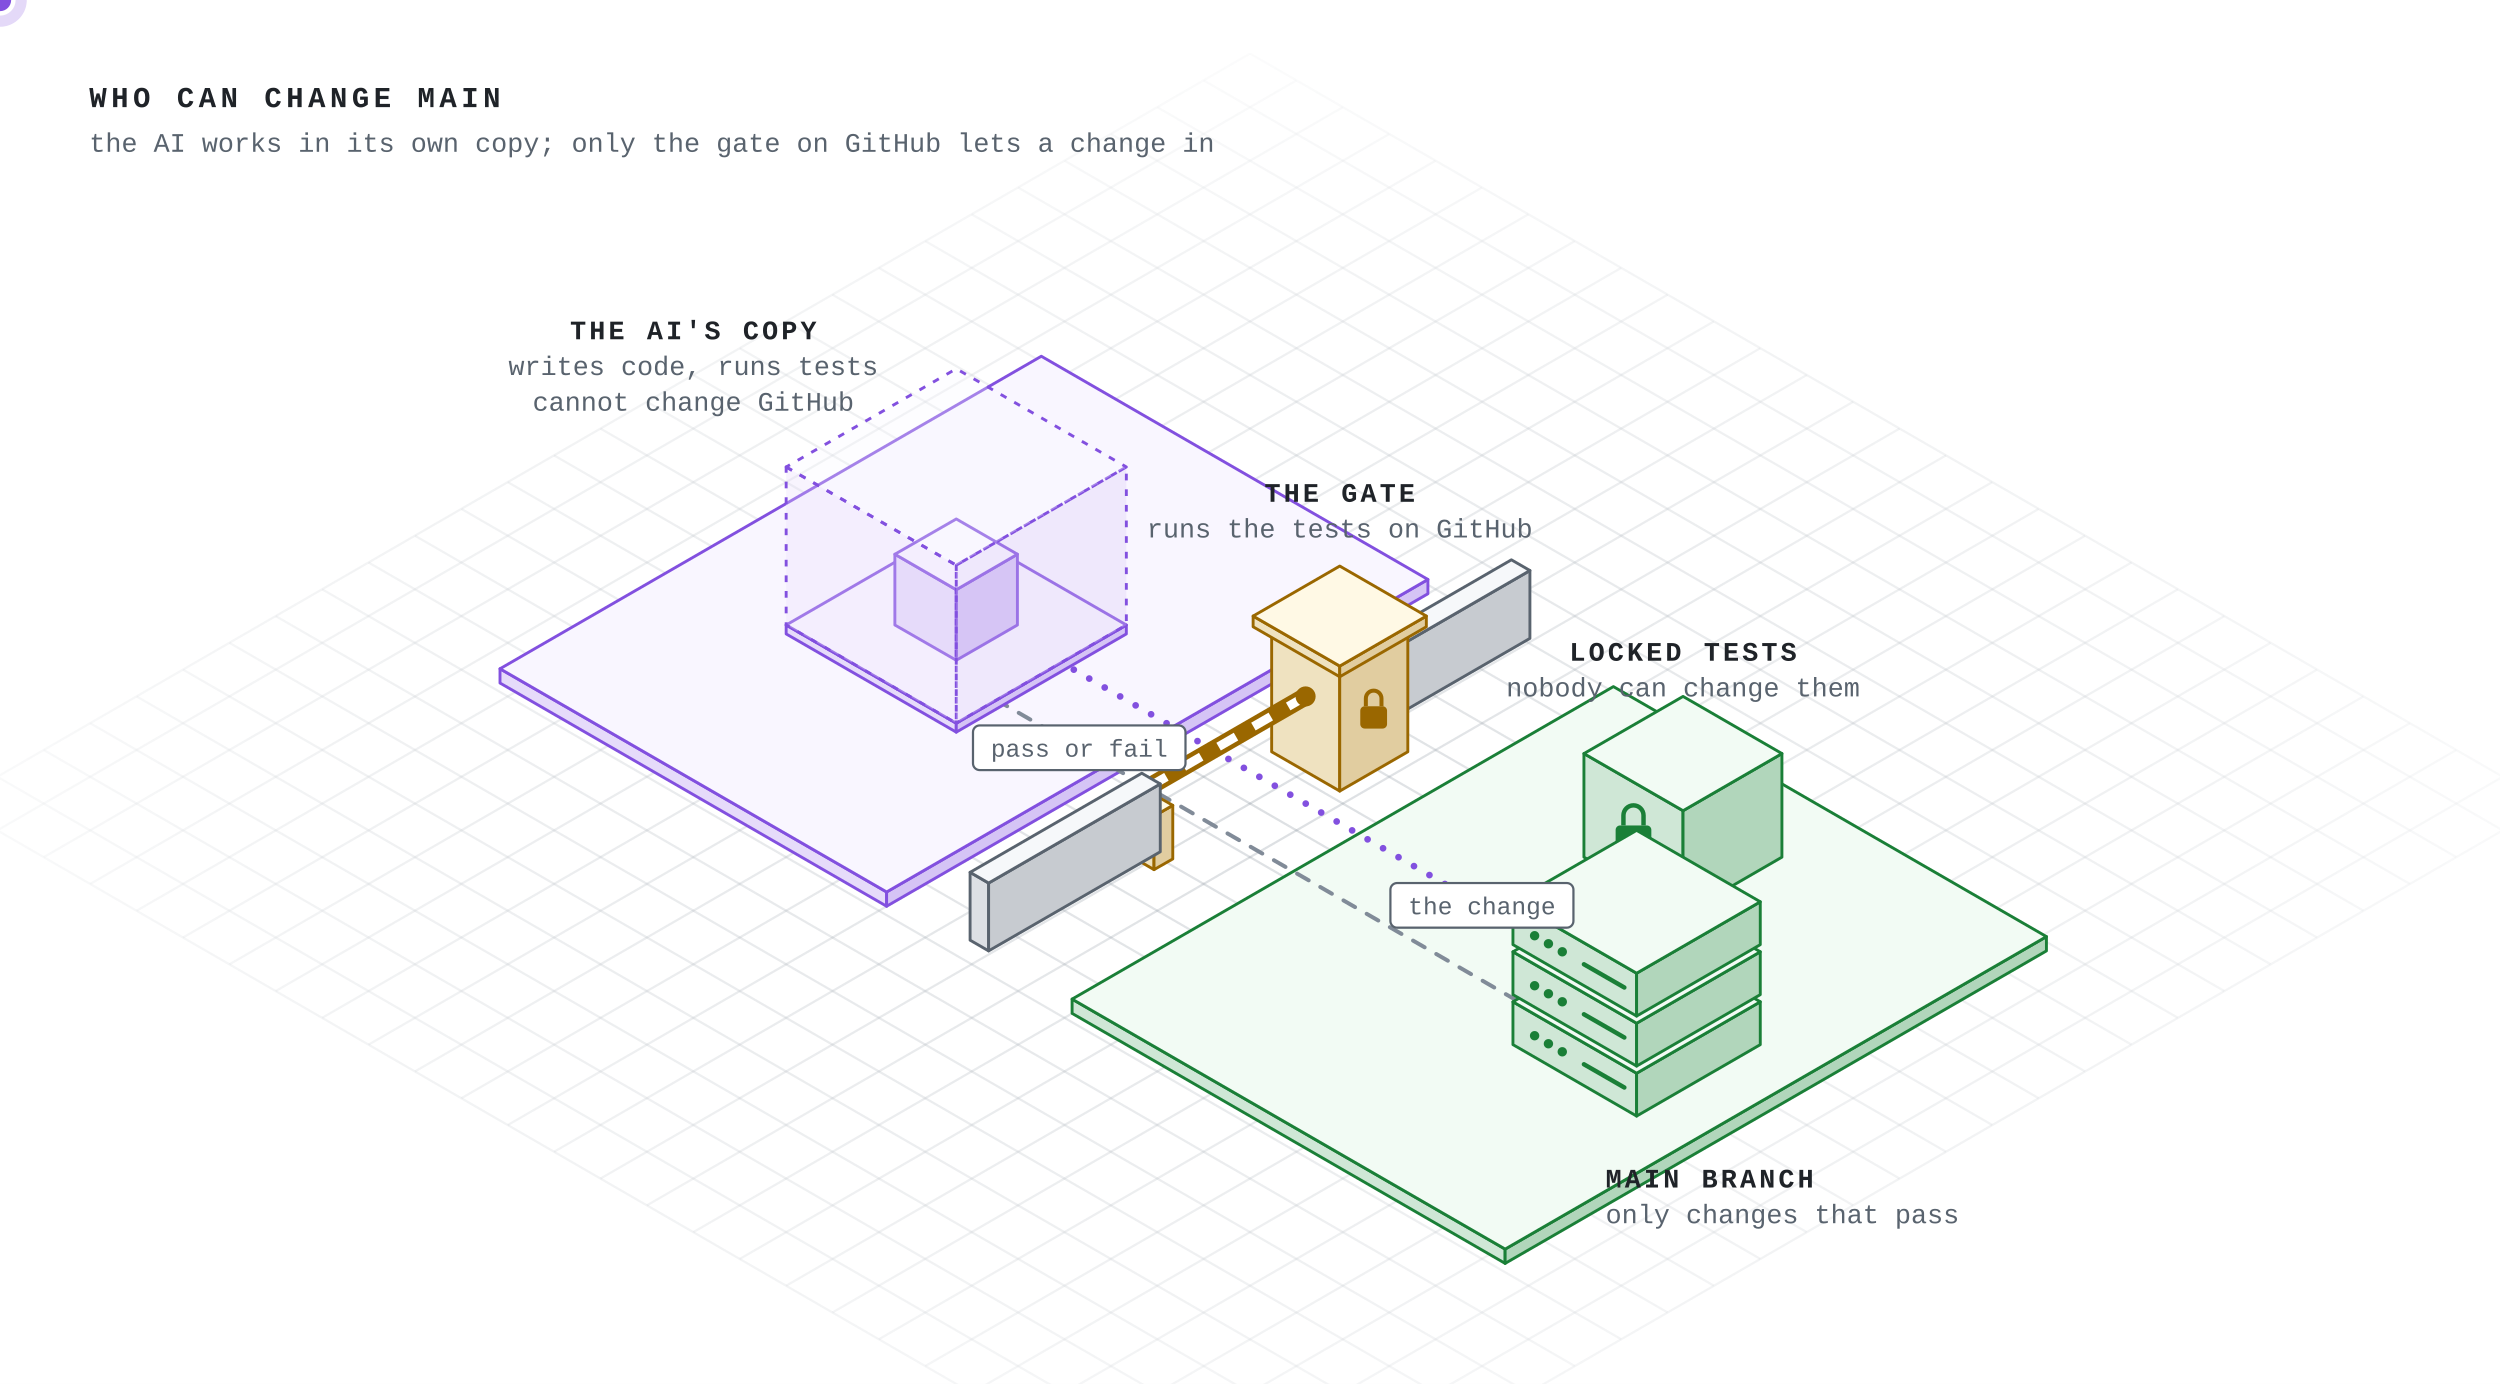
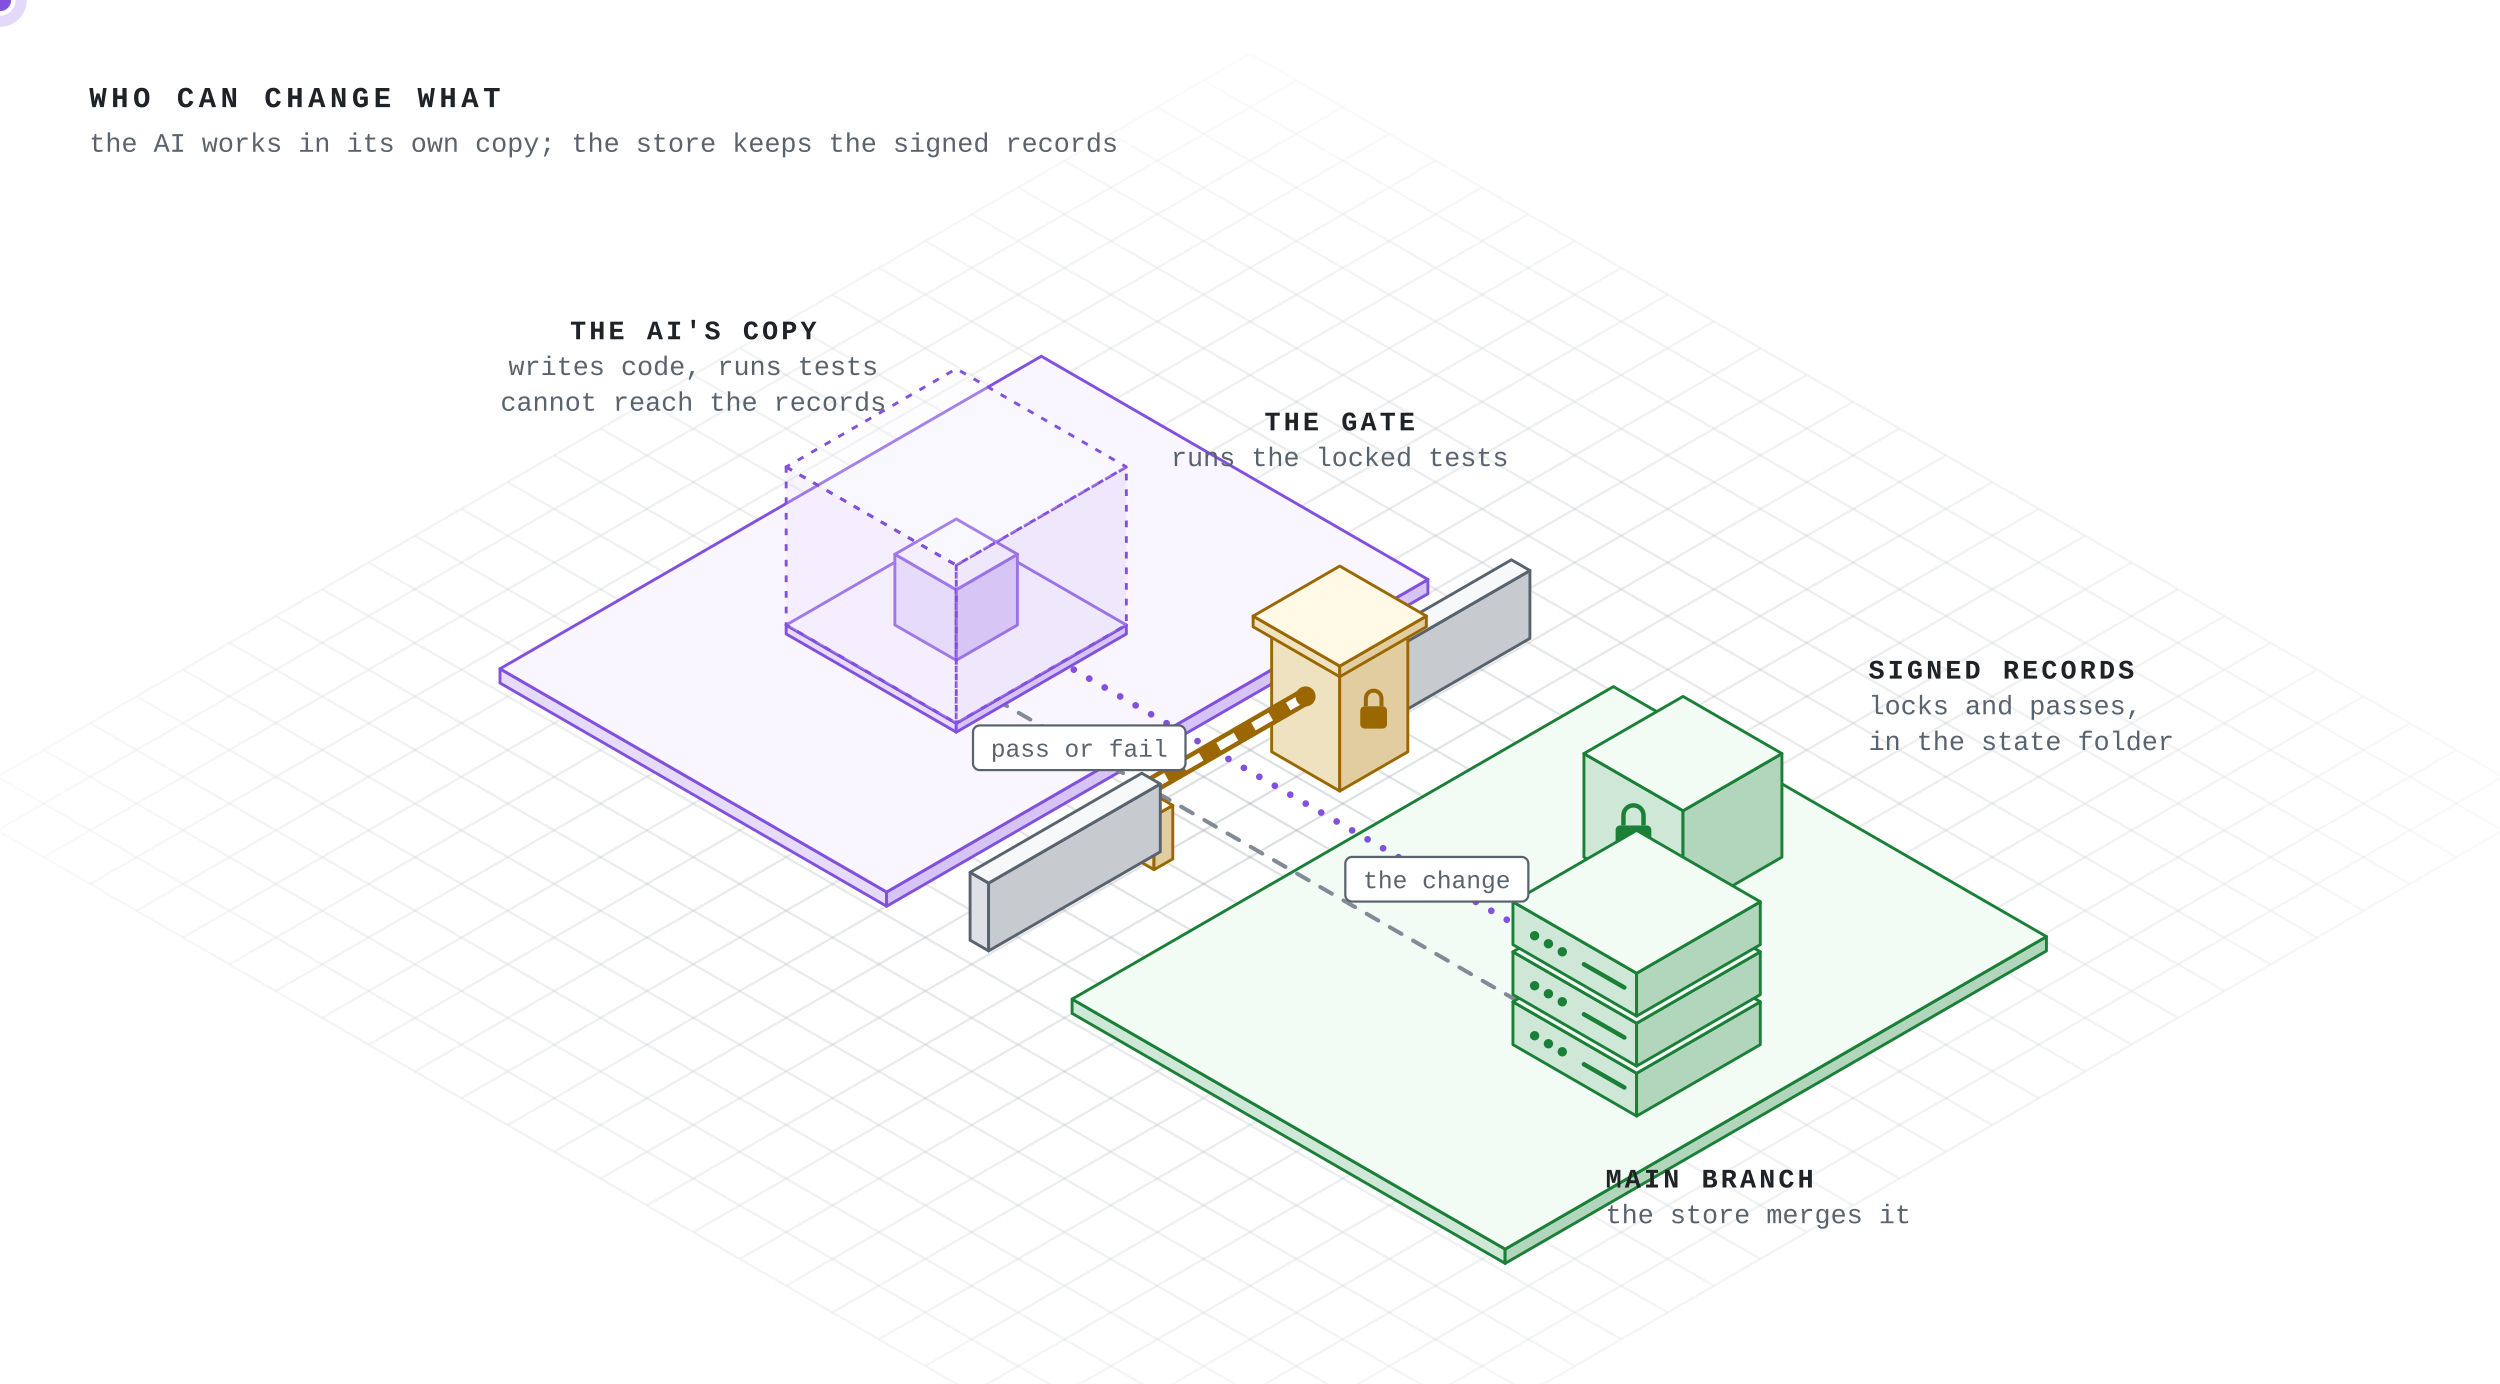
<svg xmlns="http://www.w3.org/2000/svg" viewBox="0 0 1120 620" width="1120" height="620" role="img" aria-labelledby="title desc" font-family="ui-monospace, SFMono-Regular, 'JetBrains Mono', 'Cascadia Mono', Menlo, Consolas, 'Liberation Mono', monospace">
  <defs>
    <radialGradient id="glow" cx="0.500" cy="0.581" r="0.6">
      <stop offset="0" stop-color="#fff" stop-opacity="1" />
      <stop offset="1" stop-color="#fff" stop-opacity="0" />
    </radialGradient>
    <mask id="fade">
      <rect width="1120" height="620" fill="url(#glow)" />
    </mask>
    <marker id="arrow-main" viewBox="0 0 10 10" refX="9" refY="5" markerWidth="10" markerHeight="10" markerUnits="userSpaceOnUse" orient="auto-start-reverse">
      <path d="M1,1 L9,5 L1,9 L3.2,5 z" fill="#8250df" />
    </marker>
    <marker id="arrow-side" viewBox="0 0 10 10" refX="9" refY="5" markerWidth="10" markerHeight="10" markerUnits="userSpaceOnUse" orient="auto-start-reverse">
      <path d="M1,1 L9,5 L1,9 L3.2,5 z" fill="#818b98" />
    </marker>
    <marker id="arrow-fail" viewBox="0 0 10 10" refX="9" refY="5" markerWidth="10" markerHeight="10" markerUnits="userSpaceOnUse" orient="auto-start-reverse">
      <path d="M1,1 L9,5 L1,9 L3.2,5 z" fill="#cf222e" />
    </marker>
    <marker id="arrow-pass" viewBox="0 0 10 10" refX="9" refY="5" markerWidth="10" markerHeight="10" markerUnits="userSpaceOnUse" orient="auto-start-reverse">
      <path d="M1,1 L9,5 L1,9 L3.2,5 z" fill="#1a7f37" />
    </marker>
  </defs>
  <style>.main{stroke-width:3;stroke-dasharray:0 8;animation:flow .8s linear infinite}.side{stroke-width:1.8;stroke-dasharray:6 6;animation:side 1.6s linear infinite}@keyframes flow{to{stroke-dashoffset:-8}}@keyframes side{to{stroke-dashoffset:-12}}.still-arm{display:none}@media (prefers-reduced-motion:reduce){.main,.side{animation:none}.ticket,.moving-arm{display:none}.still-arm{display:inline}}</style>
  <rect width="1120" height="620" fill="#ffffff" />
  <g mask="url(#fade)">
    <line x1="560.0" y1="24.0" x2="-22.0" y2="360.0" stroke="#818b98" stroke-opacity="0.28" stroke-width="1" />
    <line x1="560.0" y1="24.0" x2="1142.0" y2="360.0" stroke="#818b98" stroke-opacity="0.28" stroke-width="1" />
    <line x1="580.8" y1="36.0" x2="-1.2" y2="372.0" stroke="#818b98" stroke-opacity="0.28" stroke-width="1" />
    <line x1="539.2" y1="36.0" x2="1121.2" y2="372.0" stroke="#818b98" stroke-opacity="0.28" stroke-width="1" />
    <line x1="601.6" y1="48.0" x2="19.6" y2="384.0" stroke="#818b98" stroke-opacity="0.28" stroke-width="1" />
    <line x1="518.4" y1="48.0" x2="1100.4" y2="384.0" stroke="#818b98" stroke-opacity="0.28" stroke-width="1" />
    <line x1="622.4" y1="60.0" x2="40.4" y2="396.0" stroke="#818b98" stroke-opacity="0.28" stroke-width="1" />
    <line x1="497.6" y1="60.0" x2="1079.6" y2="396.0" stroke="#818b98" stroke-opacity="0.28" stroke-width="1" />
    <line x1="643.1" y1="72.0" x2="61.2" y2="408.0" stroke="#818b98" stroke-opacity="0.28" stroke-width="1" />
    <line x1="476.9" y1="72.0" x2="1058.8" y2="408.0" stroke="#818b98" stroke-opacity="0.28" stroke-width="1" />
    <line x1="663.9" y1="84.0" x2="82.0" y2="420.0" stroke="#818b98" stroke-opacity="0.28" stroke-width="1" />
    <line x1="456.1" y1="84.0" x2="1038.0" y2="420.0" stroke="#818b98" stroke-opacity="0.28" stroke-width="1" />
    <line x1="684.7" y1="96.0" x2="102.8" y2="432.0" stroke="#818b98" stroke-opacity="0.28" stroke-width="1" />
    <line x1="435.3" y1="96.0" x2="1017.2" y2="432.0" stroke="#818b98" stroke-opacity="0.28" stroke-width="1" />
    <line x1="705.5" y1="108.0" x2="123.5" y2="444.0" stroke="#818b98" stroke-opacity="0.28" stroke-width="1" />
    <line x1="414.5" y1="108.0" x2="996.5" y2="444.0" stroke="#818b98" stroke-opacity="0.28" stroke-width="1" />
    <line x1="726.3" y1="120.0" x2="144.3" y2="456.0" stroke="#818b98" stroke-opacity="0.28" stroke-width="1" />
    <line x1="393.7" y1="120.0" x2="975.7" y2="456.0" stroke="#818b98" stroke-opacity="0.28" stroke-width="1" />
    <line x1="747.1" y1="132.0" x2="165.1" y2="468.0" stroke="#818b98" stroke-opacity="0.28" stroke-width="1" />
    <line x1="372.9" y1="132.0" x2="954.9" y2="468.0" stroke="#818b98" stroke-opacity="0.28" stroke-width="1" />
    <line x1="767.8" y1="144.0" x2="185.9" y2="480.0" stroke="#818b98" stroke-opacity="0.28" stroke-width="1" />
    <line x1="352.2" y1="144.0" x2="934.1" y2="480.0" stroke="#818b98" stroke-opacity="0.28" stroke-width="1" />
    <line x1="788.6" y1="156.0" x2="206.7" y2="492.0" stroke="#818b98" stroke-opacity="0.28" stroke-width="1" />
    <line x1="331.4" y1="156.0" x2="913.3" y2="492.0" stroke="#818b98" stroke-opacity="0.28" stroke-width="1" />
    <line x1="809.4" y1="168.0" x2="227.5" y2="504.0" stroke="#818b98" stroke-opacity="0.28" stroke-width="1" />
    <line x1="310.6" y1="168.0" x2="892.5" y2="504.0" stroke="#818b98" stroke-opacity="0.28" stroke-width="1" />
    <line x1="830.2" y1="180.0" x2="248.2" y2="516.0" stroke="#818b98" stroke-opacity="0.28" stroke-width="1" />
    <line x1="289.8" y1="180.0" x2="871.8" y2="516.0" stroke="#818b98" stroke-opacity="0.28" stroke-width="1" />
    <line x1="851.0" y1="192.0" x2="269.0" y2="528.0" stroke="#818b98" stroke-opacity="0.28" stroke-width="1" />
    <line x1="269.0" y1="192.0" x2="851.0" y2="528.0" stroke="#818b98" stroke-opacity="0.28" stroke-width="1" />
    <line x1="871.8" y1="204.0" x2="289.8" y2="540.0" stroke="#818b98" stroke-opacity="0.28" stroke-width="1" />
    <line x1="248.2" y1="204.0" x2="830.2" y2="540.0" stroke="#818b98" stroke-opacity="0.28" stroke-width="1" />
    <line x1="892.5" y1="216.0" x2="310.6" y2="552.0" stroke="#818b98" stroke-opacity="0.28" stroke-width="1" />
    <line x1="227.5" y1="216.0" x2="809.4" y2="552.0" stroke="#818b98" stroke-opacity="0.28" stroke-width="1" />
    <line x1="913.3" y1="228.0" x2="331.4" y2="564.0" stroke="#818b98" stroke-opacity="0.28" stroke-width="1" />
    <line x1="206.7" y1="228.0" x2="788.6" y2="564.0" stroke="#818b98" stroke-opacity="0.28" stroke-width="1" />
    <line x1="934.1" y1="240.0" x2="352.2" y2="576.0" stroke="#818b98" stroke-opacity="0.28" stroke-width="1" />
    <line x1="185.9" y1="240.0" x2="767.8" y2="576.0" stroke="#818b98" stroke-opacity="0.28" stroke-width="1" />
    <line x1="954.9" y1="252.0" x2="372.9" y2="588.0" stroke="#818b98" stroke-opacity="0.28" stroke-width="1" />
    <line x1="165.1" y1="252.0" x2="747.1" y2="588.0" stroke="#818b98" stroke-opacity="0.28" stroke-width="1" />
    <line x1="975.7" y1="264.0" x2="393.7" y2="600.0" stroke="#818b98" stroke-opacity="0.28" stroke-width="1" />
    <line x1="144.3" y1="264.0" x2="726.3" y2="600.0" stroke="#818b98" stroke-opacity="0.28" stroke-width="1" />
    <line x1="996.5" y1="276.0" x2="414.5" y2="612.0" stroke="#818b98" stroke-opacity="0.28" stroke-width="1" />
    <line x1="123.5" y1="276.0" x2="705.5" y2="612.0" stroke="#818b98" stroke-opacity="0.28" stroke-width="1" />
    <line x1="1017.2" y1="288.0" x2="435.3" y2="624.0" stroke="#818b98" stroke-opacity="0.28" stroke-width="1" />
    <line x1="102.8" y1="288.0" x2="684.7" y2="624.0" stroke="#818b98" stroke-opacity="0.28" stroke-width="1" />
    <line x1="1038.0" y1="300.0" x2="456.1" y2="636.0" stroke="#818b98" stroke-opacity="0.28" stroke-width="1" />
    <line x1="82.0" y1="300.0" x2="663.9" y2="636.0" stroke="#818b98" stroke-opacity="0.28" stroke-width="1" />
    <line x1="1058.8" y1="312.0" x2="476.9" y2="648.0" stroke="#818b98" stroke-opacity="0.28" stroke-width="1" />
    <line x1="61.2" y1="312.0" x2="643.1" y2="648.0" stroke="#818b98" stroke-opacity="0.28" stroke-width="1" />
    <line x1="1079.6" y1="324.0" x2="497.6" y2="660.0" stroke="#818b98" stroke-opacity="0.28" stroke-width="1" />
    <line x1="40.4" y1="324.0" x2="622.4" y2="660.0" stroke="#818b98" stroke-opacity="0.28" stroke-width="1" />
    <line x1="1100.4" y1="336.0" x2="518.4" y2="672.0" stroke="#818b98" stroke-opacity="0.28" stroke-width="1" />
    <line x1="19.6" y1="336.0" x2="601.6" y2="672.0" stroke="#818b98" stroke-opacity="0.28" stroke-width="1" />
    <line x1="1121.2" y1="348.0" x2="539.2" y2="684.0" stroke="#818b98" stroke-opacity="0.28" stroke-width="1" />
    <line x1="-1.2" y1="348.0" x2="580.8" y2="684.0" stroke="#818b98" stroke-opacity="0.28" stroke-width="1" />
    <line x1="1142.0" y1="360.0" x2="560.0" y2="696.0" stroke="#818b98" stroke-opacity="0.28" stroke-width="1" />
    <line x1="-22.0" y1="360.0" x2="560.0" y2="696.0" stroke="#818b98" stroke-opacity="0.28" stroke-width="1" />
  </g>
  <polygon points="224.0,299.6 397.2,399.6 397.2,406.0 224.0,306.0" fill="#e6dbfa" stroke="#8250df" stroke-width="1.3" stroke-linejoin="round" />
  <polygon points="397.2,399.6 639.7,259.6 639.7,266.0 397.2,406.0" fill="#d5c4f5" stroke="#8250df" stroke-width="1.3" stroke-linejoin="round" />
  <polygon points="224.0,299.6 397.2,399.6 639.7,259.6 466.5,159.6" fill="#f9f6ff" stroke="#8250df" stroke-width="1.3" stroke-linejoin="round" />
  <polygon points="480.3,447.6 674.3,559.6 674.3,566.0 480.3,454.0" fill="#cfe7d6" stroke="#1a7f37" stroke-width="1.3" stroke-linejoin="round" />
  <polygon points="674.3,559.6 916.8,419.6 916.8,426.0 674.3,566.0" fill="#b1d6bb" stroke="#1a7f37" stroke-width="1.3" stroke-linejoin="round" />
  <polygon points="480.3,447.6 674.3,559.6 916.8,419.6 722.8,307.6" fill="#f2fbf4" stroke="#1a7f37" stroke-width="1.3" stroke-linejoin="round" />
  <polyline class="main" points="467.2,292.0 719.3,437.6" fill="none" stroke="#8250df" stroke-linecap="round" stroke-linejoin="round" marker-end="url(#arrow-main)" />
  <polyline class="side" points="690.2,454.4 438.1,308.8" fill="none" stroke="#818b98" stroke-linecap="round" stroke-linejoin="round" marker-end="url(#arrow-side)" />
  <polygon points="352.2,280.0 428.4,324.0 428.4,328.0 352.2,284.0" fill="#e6dbfa" stroke="#8250df" stroke-width="1.3" stroke-linejoin="round" />
  <polygon points="428.4,324.0 504.6,280.0 504.6,284.0 428.4,328.0" fill="#d5c4f5" stroke="#8250df" stroke-width="1.3" stroke-linejoin="round" />
  <polygon points="352.2,280.0 428.4,324.0 504.6,280.0 428.4,236.0" fill="#f9f6ff" stroke="#8250df" stroke-width="1.3" stroke-linejoin="round" />
  <polygon points="400.9,248.3 428.4,264.2 428.4,295.8 400.9,280.0" fill="#e6dbfa" stroke="#8250df" stroke-width="1.3" stroke-linejoin="round" />
  <polygon points="428.4,264.2 455.8,248.3 455.8,280.0 428.4,295.8" fill="#d5c4f5" stroke="#8250df" stroke-width="1.3" stroke-linejoin="round" />
  <polygon points="400.9,248.3 428.4,264.2 455.8,248.3 428.4,232.5" fill="#f9f6ff" stroke="#8250df" stroke-width="1.3" stroke-linejoin="round" />
  <polygon points="352.2,209.2 428.4,253.2 428.4,324.0 352.2,280.0" fill="#e6dbfa" stroke="#8250df" stroke-width="1.3" stroke-linejoin="round" fill-opacity="0.3" stroke-dasharray="3 4" />
  <polygon points="428.4,253.2 504.6,209.2 504.6,280.0 428.4,324.0" fill="#d5c4f5" stroke="#8250df" stroke-width="1.3" stroke-linejoin="round" fill-opacity="0.3" stroke-dasharray="3 4" />
  <polygon points="352.2,209.2 428.4,253.2 504.6,209.2 428.4,165.2" fill="#f9f6ff" stroke="#8250df" stroke-width="1.3" stroke-linejoin="round" fill-opacity="0.3" stroke-dasharray="3 4" />
  <polygon points="612.7,288.0 621.0,292.8 621.0,323.2 612.7,318.4" fill="#dde0e4" stroke="#59636e" stroke-width="1.3" stroke-linejoin="round" />
  <polygon points="621.0,292.8 685.4,255.6 685.4,286.0 621.0,323.2" fill="#c7cbd0" stroke="#59636e" stroke-width="1.3" stroke-linejoin="round" />
  <polygon points="612.7,288.0 621.0,292.8 685.4,255.6 677.1,250.8" fill="#f6f8fa" stroke="#59636e" stroke-width="1.3" stroke-linejoin="round" />
  <polygon points="569.7,280.8 600.2,298.4 600.2,354.4 569.7,336.8" fill="#efe2c0" stroke="#9a6700" stroke-width="1.3" stroke-linejoin="round" />
  <polygon points="600.2,298.4 630.7,280.8 630.7,336.8 600.2,354.4" fill="#e1cda0" stroke="#9a6700" stroke-width="1.3" stroke-linejoin="round" />
  <polygon points="569.7,280.8 600.2,298.4 630.7,280.8 600.2,263.2" fill="#fff9e5" stroke="#9a6700" stroke-width="1.3" stroke-linejoin="round" />
  <polygon points="561.4,276.0 600.2,298.4 600.2,303.2 561.4,280.8" fill="#efe2c0" stroke="#9a6700" stroke-width="1.3" stroke-linejoin="round" />
  <polygon points="600.2,298.4 639.0,276.0 639.0,280.8 600.2,303.2" fill="#e1cda0" stroke="#9a6700" stroke-width="1.3" stroke-linejoin="round" />
  <polygon points="561.4,276.0 600.2,298.4 639.0,276.0 600.2,253.6" fill="#fff9e5" stroke="#9a6700" stroke-width="1.3" stroke-linejoin="round" />
  <rect x="609.4" y="316.4" width="12" height="10" rx="2" fill="#9a6700" />
  <path d="M611.9,316.4 v-3.5 a3.5,3.5 0 0 1 7,0 v3.5" fill="none" stroke="#9a6700" stroke-width="1.8" />
  <polygon points="508.7,360.8 517.0,365.6 517.0,389.6 508.7,384.8" fill="#efe2c0" stroke="#9a6700" stroke-width="1.3" stroke-linejoin="round" />
  <polygon points="517.0,365.6 525.4,360.8 525.4,384.8 517.0,389.6" fill="#e1cda0" stroke="#9a6700" stroke-width="1.3" stroke-linejoin="round" />
  <polygon points="508.7,360.8 517.0,365.6 525.4,360.8 517.0,356.0" fill="#fff9e5" stroke="#9a6700" stroke-width="1.3" stroke-linejoin="round" />
  <g class="moving-arm">
    <line x1="584.9" y1="312.0" x2="517.0" y2="351.2" stroke="#9a6700" stroke-width="8" stroke-linecap="round" />
    <line x1="584.9" y1="312.0" x2="517.0" y2="351.2" stroke="#ffffff" stroke-width="4" stroke-dasharray="9 9" />
    <animateTransform attributeName="transform" type="rotate" values="0 584.9 312.0;0 584.9 312.0;80 584.9 312.0;80 584.9 312.0;0 584.9 312.0;0 584.9 312.0" keyTimes="0;0.298;0.371;0.659;0.732;1" dur="6.15s" repeatCount="indefinite" />
  </g>
  <g class="still-arm">
    <line x1="584.9" y1="312.0" x2="517.0" y2="351.2" stroke="#9a6700" stroke-width="8" stroke-linecap="round" />
    <line x1="584.9" y1="312.0" x2="517.0" y2="351.2" stroke="#ffffff" stroke-width="4" stroke-dasharray="9 9" />
  </g>
  <circle cx="584.9" cy="312.0" r="4.5" fill="#9a6700" />
  <polygon points="434.6,390.8 442.9,395.6 442.9,426.0 434.6,421.2" fill="#dde0e4" stroke="#59636e" stroke-width="1.3" stroke-linejoin="round" />
  <polygon points="442.9,395.6 519.8,351.2 519.8,381.6 442.9,426.0" fill="#c7cbd0" stroke="#59636e" stroke-width="1.3" stroke-linejoin="round" />
  <polygon points="434.6,390.8 442.9,395.6 519.8,351.2 511.5,346.4" fill="#f6f8fa" stroke="#59636e" stroke-width="1.3" stroke-linejoin="round" />
  <polygon points="709.6,337.6 754.0,363.2 754.0,409.6 709.6,384.0" fill="#cfe7d6" stroke="#1a7f37" stroke-width="1.3" stroke-linejoin="round" />
  <polygon points="754.0,363.2 798.3,337.6 798.3,384.0 754.0,409.6" fill="#b1d6bb" stroke="#1a7f37" stroke-width="1.3" stroke-linejoin="round" />
  <polygon points="709.6,337.6 754.0,363.2 798.3,337.6 754.0,312.0" fill="#f2fbf4" stroke="#1a7f37" stroke-width="1.3" stroke-linejoin="round" />
  <rect x="723.8" y="369.8" width="16" height="13" rx="2" fill="#1a7f37" />
  <path d="M727.3,369.8 v-4.5 a4.5,4.5 0 0 1 9,0 v4.5" fill="none" stroke="#1a7f37" stroke-width="2" />
  <polygon points="677.8,448.8 733.2,480.8 733.2,500.0 677.8,468.0" fill="#cfe7d6" stroke="#1a7f37" stroke-width="1.3" stroke-linejoin="round" />
  <polygon points="733.2,480.8 788.6,448.8 788.6,468.0 733.2,500.0" fill="#b1d6bb" stroke="#1a7f37" stroke-width="1.3" stroke-linejoin="round" />
  <polygon points="677.8,448.8 733.2,480.8 788.6,448.8 733.2,416.8" fill="#f2fbf4" stroke="#1a7f37" stroke-width="1.3" stroke-linejoin="round" />
  <circle cx="687.5" cy="464.0" r="2.1" fill="#1a7f37" />
  <circle cx="693.7" cy="467.6" r="2.1" fill="#1a7f37" />
  <circle cx="699.9" cy="471.2" r="2.1" fill="#1a7f37" />
  <line x1="709.6" y1="476.8" x2="727.7" y2="487.2" stroke="#1a7f37" stroke-width="2" stroke-linecap="round" />
  <polygon points="677.8,426.4 733.2,458.4 733.2,477.6 677.8,445.6" fill="#cfe7d6" stroke="#1a7f37" stroke-width="1.3" stroke-linejoin="round" />
  <polygon points="733.2,458.4 788.6,426.4 788.6,445.6 733.2,477.6" fill="#b1d6bb" stroke="#1a7f37" stroke-width="1.3" stroke-linejoin="round" />
  <polygon points="677.8,426.4 733.2,458.4 788.6,426.4 733.2,394.4" fill="#f2fbf4" stroke="#1a7f37" stroke-width="1.3" stroke-linejoin="round" />
  <circle cx="687.5" cy="441.6" r="2.1" fill="#1a7f37" />
  <circle cx="693.7" cy="445.2" r="2.1" fill="#1a7f37" />
  <circle cx="699.9" cy="448.8" r="2.1" fill="#1a7f37" />
  <line x1="709.6" y1="454.4" x2="727.7" y2="464.8" stroke="#1a7f37" stroke-width="2" stroke-linecap="round" />
  <polygon points="677.8,404.0 733.2,436.0 733.2,455.2 677.8,423.2" fill="#cfe7d6" stroke="#1a7f37" stroke-width="1.3" stroke-linejoin="round" />
  <polygon points="733.2,436.0 788.6,404.0 788.6,423.2 733.2,455.2" fill="#b1d6bb" stroke="#1a7f37" stroke-width="1.3" stroke-linejoin="round" />
  <polygon points="677.8,404.0 733.2,436.0 788.6,404.0 733.2,372.0" fill="#f2fbf4" stroke="#1a7f37" stroke-width="1.3" stroke-linejoin="round" />
  <circle cx="687.5" cy="419.2" r="2.1" fill="#1a7f37" />
  <circle cx="693.7" cy="422.8" r="2.1" fill="#1a7f37" />
  <circle cx="699.9" cy="426.4" r="2.1" fill="#1a7f37" />
  <line x1="709.6" y1="432.0" x2="727.7" y2="442.4" stroke="#1a7f37" stroke-width="2" stroke-linecap="round" />
-   <text x="40" y="48" font-size="13" font-weight="700" letter-spacing="2" fill="#1f2328">WHO CAN CHANGE MAIN</text>
-   <text x="40" y="68" font-size="12" fill="#59636e">the AI works in its own copy; only the gate on GitHub lets a change in</text>
-   <rect x="622.9" y="395.6" width="82.0" height="20" rx="3" fill="#ffffff" stroke="#59636e" />
-   <text x="663.9" y="409.6" text-anchor="middle" font-size="11" fill="#59636e">the change</text>
+   <text x="40" y="48" font-size="13" font-weight="700" letter-spacing="2" fill="#1f2328">WHO CAN CHANGE WHAT</text>
+   <text x="40" y="68" font-size="12" fill="#59636e">the AI works in its own copy; the store keeps the signed records</text>
+   <rect x="602.7" y="383.9" width="82.0" height="20" rx="3" fill="#ffffff" stroke="#59636e" />
+   <text x="643.7" y="397.9" text-anchor="middle" font-size="11" fill="#59636e">the change</text>
  <rect x="435.9" y="325.0" width="95.2" height="20" rx="3" fill="#ffffff" stroke="#59636e" />
  <text x="483.5" y="339.0" text-anchor="middle" font-size="11" fill="#59636e">pass or fail</text>
  <text x="310.6" y="152.0" text-anchor="middle" font-size="12" font-weight="700" letter-spacing="1.4" fill="#1f2328">THE AI'S COPY</text>
  <text x="310.6" y="168.0" text-anchor="middle" font-size="12" fill="#59636e">writes code, runs tests</text>
-   <text x="310.6" y="184.0" text-anchor="middle" font-size="12" fill="#59636e">cannot change GitHub</text>
-   <text x="754.0" y="296.0" text-anchor="middle" font-size="12" font-weight="700" letter-spacing="1.4" fill="#1f2328">LOCKED TESTS</text>
-   <text x="754.0" y="312.0" text-anchor="middle" font-size="12" fill="#59636e">nobody can change them</text>
+   <text x="310.6" y="184.0" text-anchor="middle" font-size="12" fill="#59636e">cannot reach the records</text>
+   <text x="837.1" y="304.0" text-anchor="start" font-size="12" font-weight="700" letter-spacing="1.4" fill="#1f2328">SIGNED RECORDS</text>
+   <text x="837.1" y="320.0" text-anchor="start" font-size="12" fill="#59636e">locks and passes,</text>
+   <text x="837.1" y="336.0" text-anchor="start" font-size="12" fill="#59636e">in the state folder</text>
  <text x="719.3" y="532.0" text-anchor="start" font-size="12" font-weight="700" letter-spacing="1.4" fill="#1f2328">MAIN BRANCH</text>
-   <text x="719.3" y="548.0" text-anchor="start" font-size="12" fill="#59636e">only changes that pass</text>
-   <text x="600.2" y="224.8" text-anchor="middle" font-size="12" font-weight="700" letter-spacing="1.4" fill="#1f2328">THE GATE</text>
-   <text x="600.2" y="240.8" text-anchor="middle" font-size="12" fill="#59636e">runs the tests on GitHub</text>
+   <text x="719.3" y="548.0" text-anchor="start" font-size="12" fill="#59636e">the store merges it</text>
+   <text x="600.2" y="192.8" text-anchor="middle" font-size="12" font-weight="700" letter-spacing="1.4" fill="#1f2328">THE GATE</text>
+   <text x="600.2" y="208.8" text-anchor="middle" font-size="12" fill="#59636e">runs the locked tests</text>
  <g class="ticket">
    <circle r="12" fill="#8250df" opacity="0.22">
      <animate attributeName="fill" values="#8250df;#1a7f37" keyTimes="0;0.379" calcMode="discrete" dur="6.15s" repeatCount="indefinite" />
    </circle>
    <circle r="6" fill="#8250df" stroke="#ffffff" stroke-width="2">
      <animate attributeName="fill" values="#8250df;#1a7f37" keyTimes="0;0.379" calcMode="discrete" dur="6.15s" repeatCount="indefinite" />
    </circle>
    <animateMotion path="M467.2,292.0 L555.8,343.2 L555.8,343.2 L719.3,437.6" keyPoints="0;0;0.352;0.352;0.352;1;1;1" keyTimes="0;0.081;0.233;0.379;0.379;0.659;0.756;1" calcMode="linear" dur="6.15s" repeatCount="indefinite" />
  </g>
</svg>
